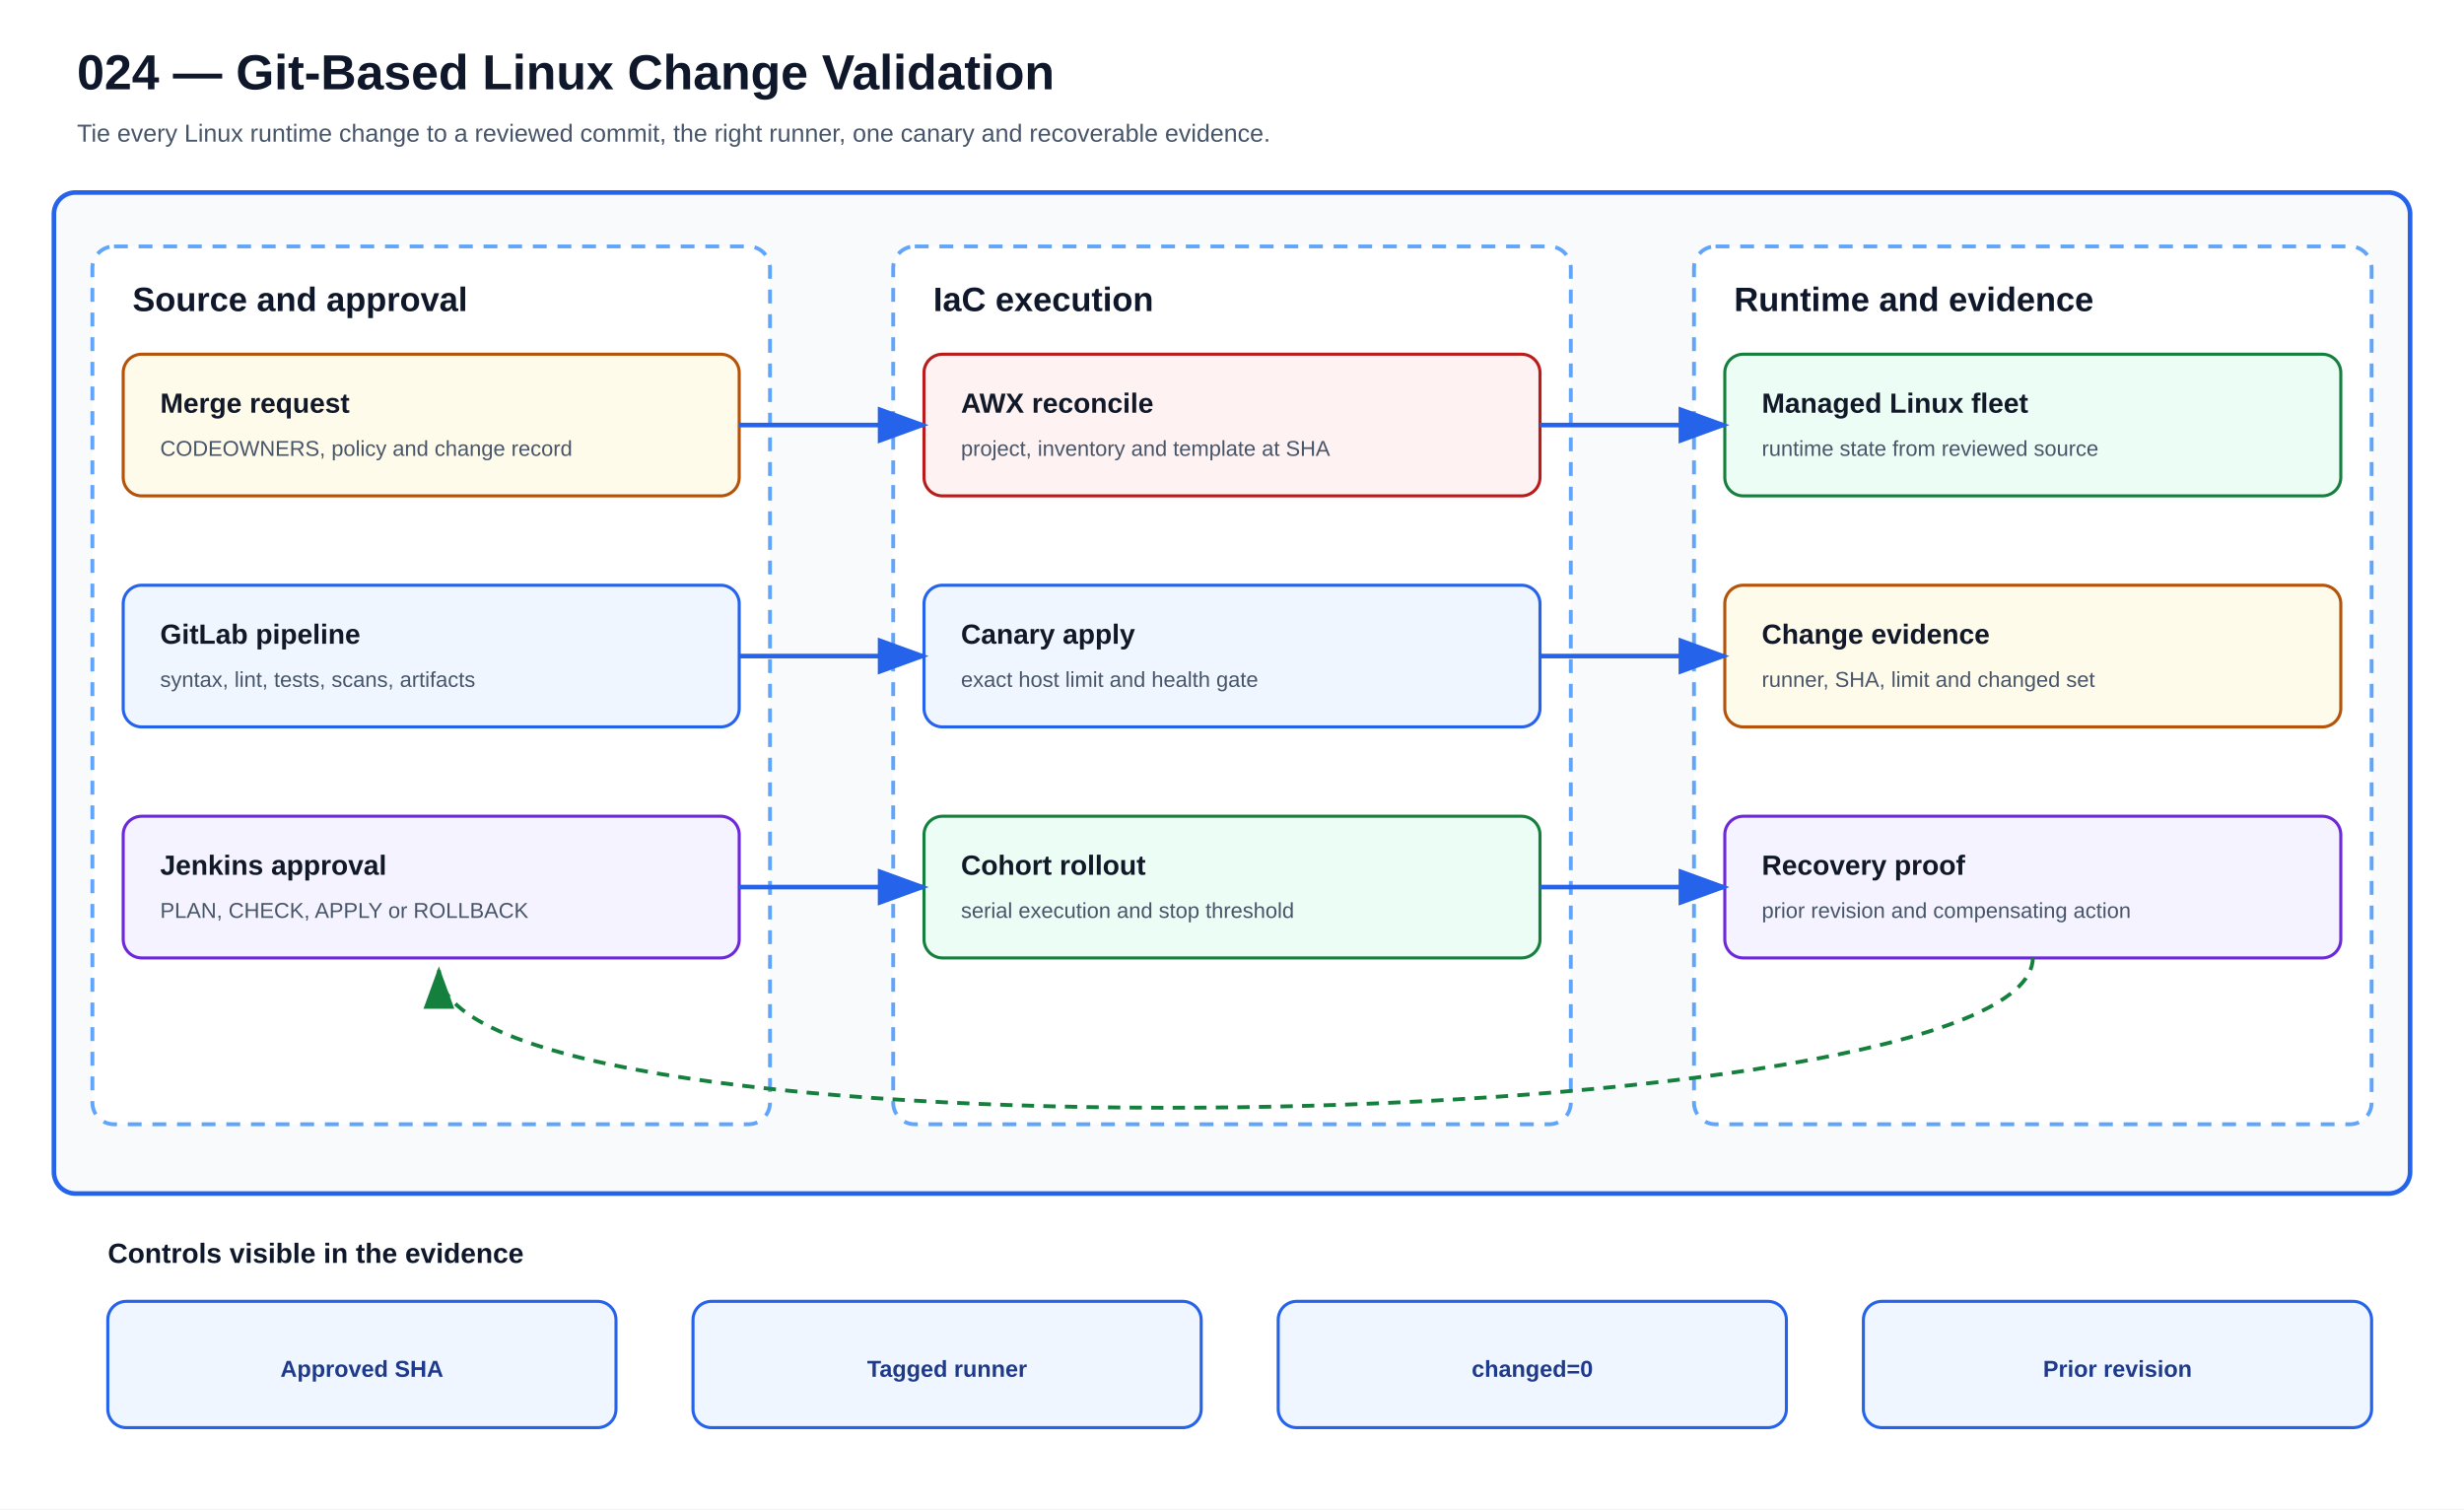
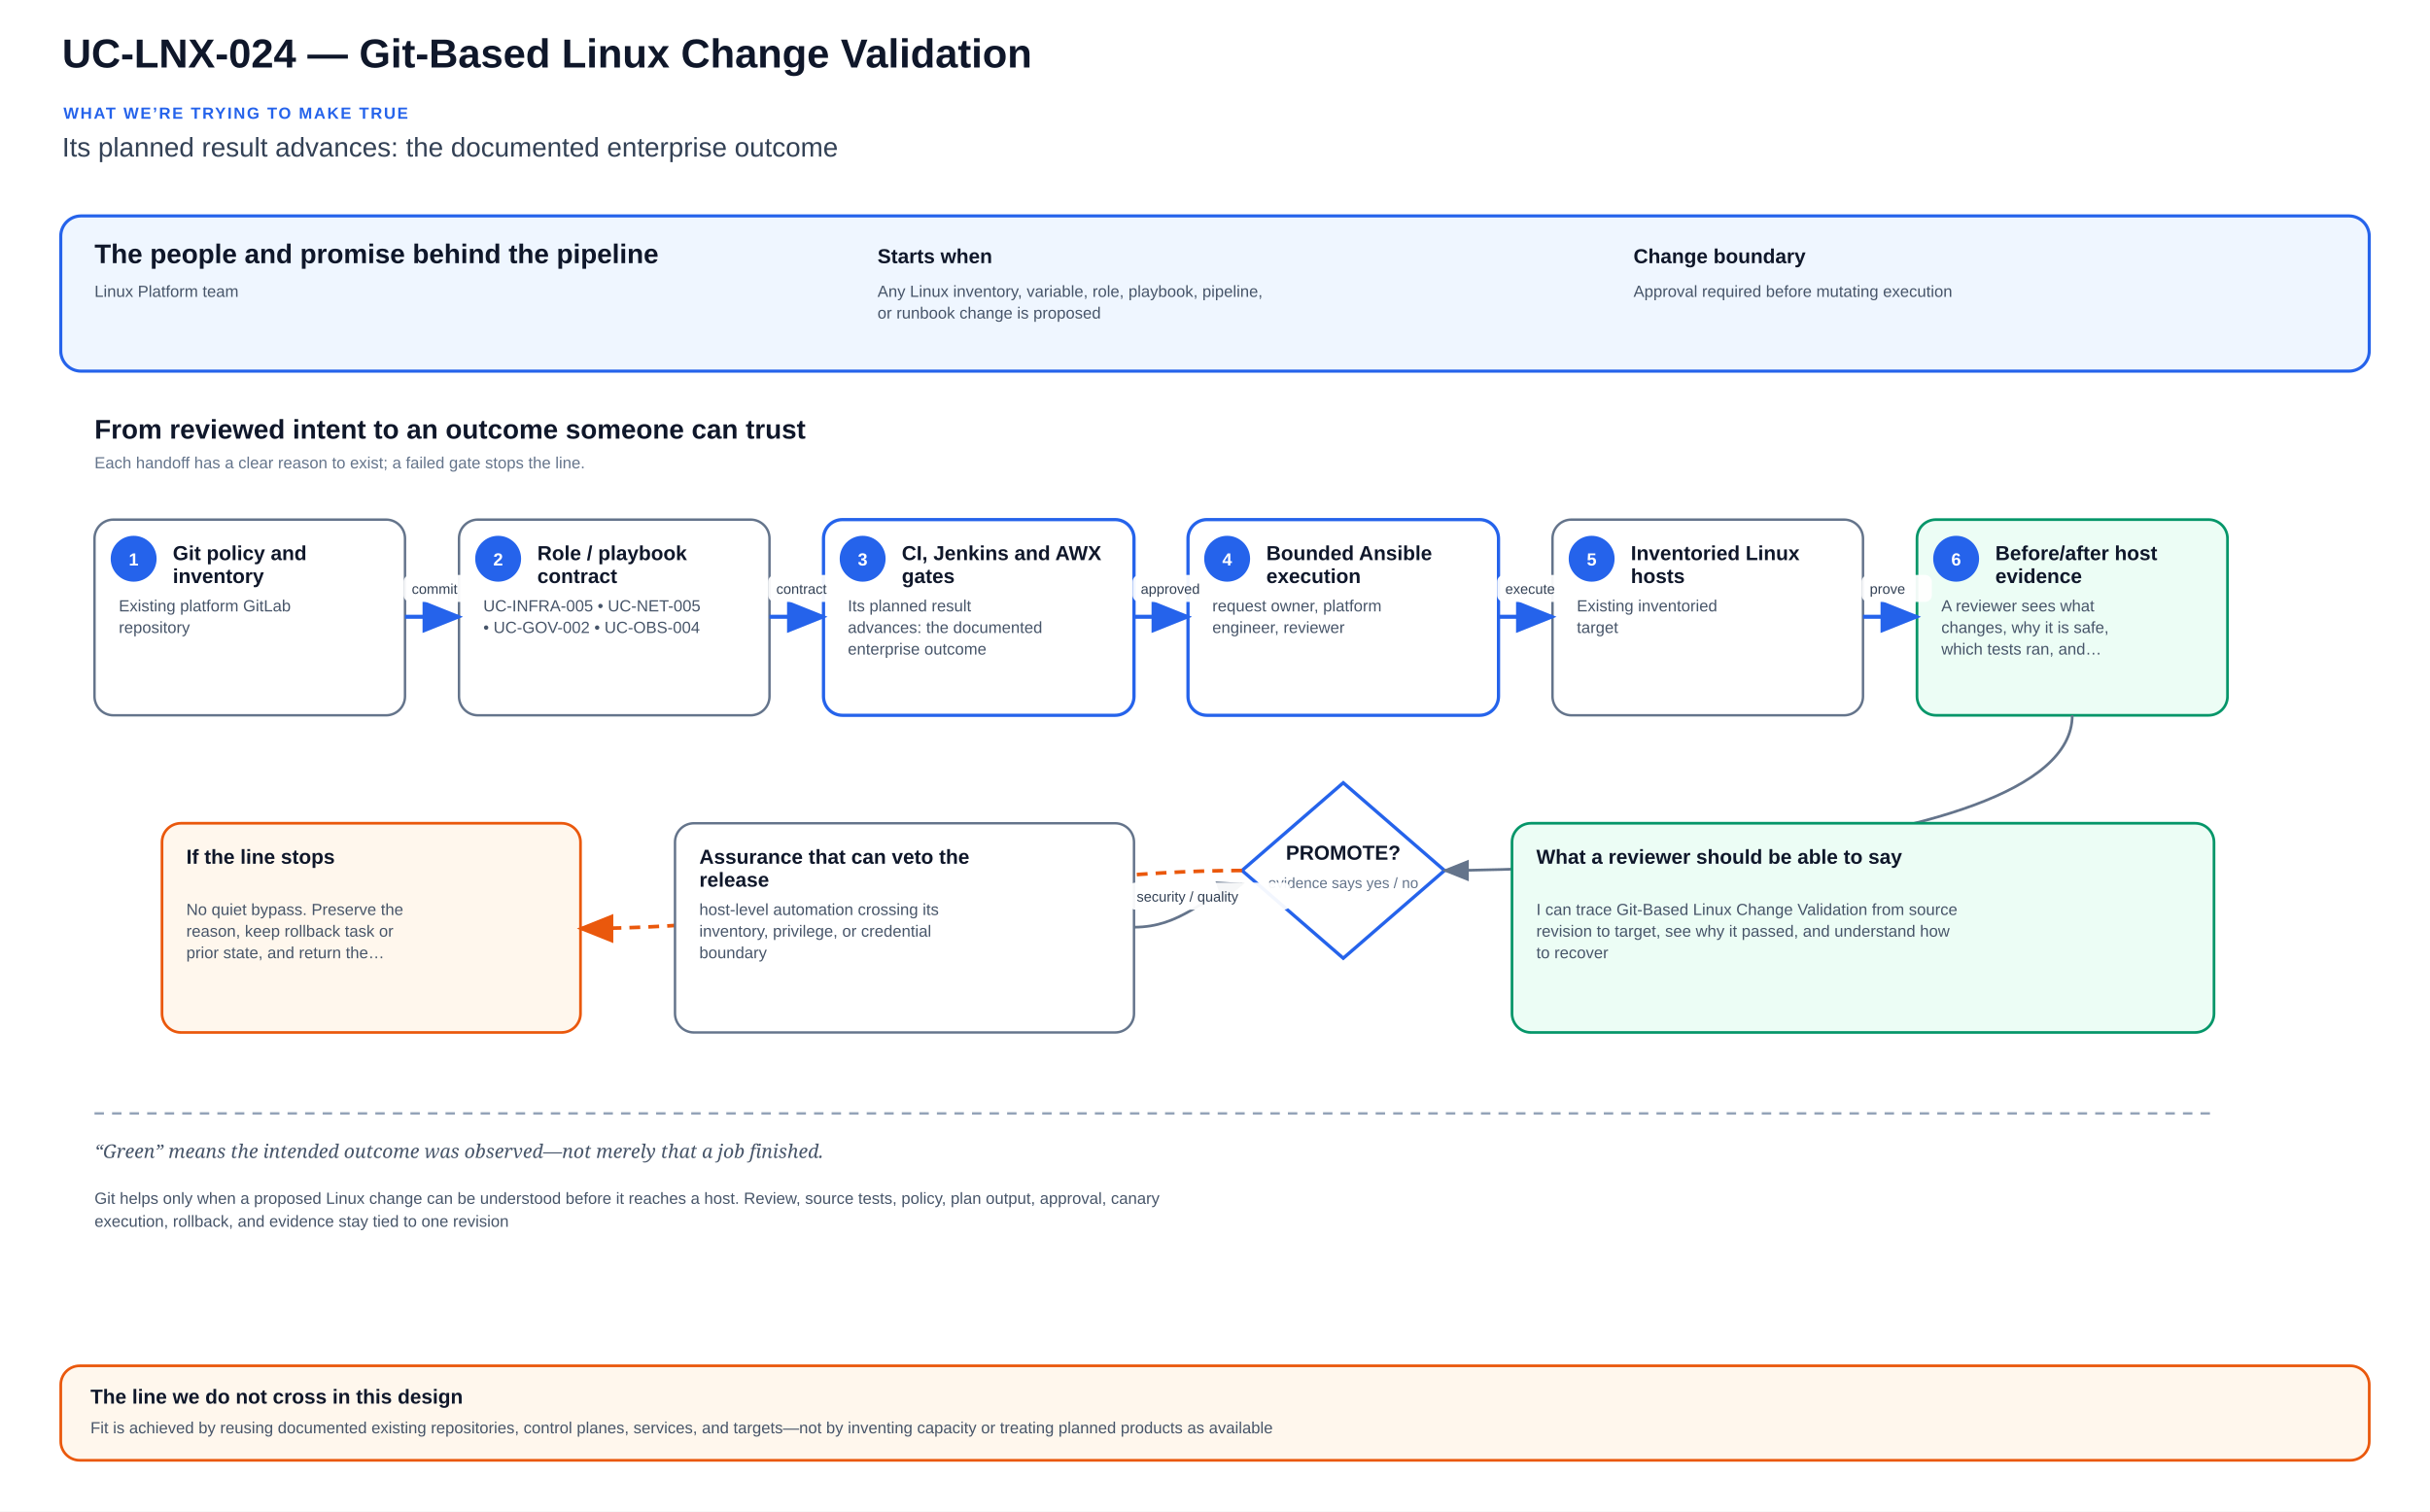
- <svg xmlns="http://www.w3.org/2000/svg" width="1600" height="980" viewBox="0 0 1600 980" role="img" aria-labelledby="title desc">
+ <svg xmlns="http://www.w3.org/2000/svg" width="1800" height="1120" viewBox="0 0 1800 1120" role="img" aria-labelledby="title desc" data-use-case="UC-LNX-024" data-archetype="delivery-pipeline">
  <defs>
    <style>
- .bg{fill:#ffffff}.frame{fill:#f8fafc;stroke:#2563eb;stroke-width:3}.zone{fill:#ffffff;stroke:#60a5fa;stroke-width:2.5;stroke-dasharray:9 7}.title{font:700 32px Arial,sans-serif;fill:#0f172a}.subtitle{font:16px Arial,sans-serif;fill:#475569}.zoneTitle{font:700 22px Arial,sans-serif;fill:#0f172a}.boxTitle{font:700 18px Arial,sans-serif;fill:#111827}.boxSub{font:14px Arial,sans-serif;fill:#475569}.amber{fill:#fffbeb;stroke:#b45309;stroke-width:2}.blue{fill:#eff6ff;stroke:#2563eb;stroke-width:2}.purple{fill:#f5f3ff;stroke:#6d28d9;stroke-width:2}.red{fill:#fef2f2;stroke:#b91c1c;stroke-width:2}.green{fill:#ecfdf5;stroke:#15803d;stroke-width:2}.flow{stroke:#2563eb;stroke-width:3;fill:none;marker-end:url(#arrow)}.feedback{stroke:#15803d;stroke-width:2.5;stroke-dasharray:8 6;fill:none;marker-end:url(#greenArrow)}.controlTitle{font:700 18px Arial,sans-serif;fill:#0f172a}.control{font:700 15px Arial,sans-serif;fill:#1e3a8a}
+ .bg{fill:#fff}.panel{fill:#f8fafc;stroke:#cbd5e1;stroke-width:2}.accentPanel{fill:#eff6ff;stroke:#2563eb;stroke-width:2.3}.card{fill:#fff;stroke:#64748b;stroke-width:1.8}.accentCard{fill:#fff;stroke:#2563eb;stroke-width:2.4}.goodCard{fill:#ecfdf5;stroke:#059669;stroke-width:2}.warnCard{fill:#fff7ed;stroke:#ea580c;stroke-width:2}.darkCard{fill:#0f172a;stroke:#0f172a;stroke-width:2}.mainTitle{font:700 30px Arial,sans-serif;fill:#0f172a}.kicker{font:700 12px Arial,sans-serif;fill:#2563eb;letter-spacing:1.2px}.quote{font:20px Arial,sans-serif;fill:#334155}.section{font:700 20px Arial,sans-serif;fill:#0f172a}.sectionSub{font:12px Arial,sans-serif;fill:#64748b}.cardTitle{font:700 15px Arial,sans-serif;fill:#0f172a}.body{font:12px Arial,sans-serif;fill:#475569}.inverseTitle{font:700 15px Arial,sans-serif;fill:#fff}.inverseBody{font:12px Arial,sans-serif;fill:#e2e8f0}.badge{fill:#2563eb}.badgeText{font:700 13px Arial,sans-serif;fill:#fff}.arrow{stroke:#2563eb;stroke-width:3;fill:none;marker-end:url(#arrow)}.thinArrow{stroke:#64748b;stroke-width:2;fill:none;marker-end:url(#grayArrow)}.feedback{stroke:#ea580c;stroke-width:2.7;stroke-dasharray:8 6;fill:none;marker-end:url(#orangeArrow)}.label{fill:#fff;opacity:.94}.edgeText{font:10.5px Arial,sans-serif;fill:#334155}.lane{fill:none;stroke:#94a3b8;stroke-width:1.8;stroke-dasharray:7 6}.decision{fill:#fff;stroke:#2563eb;stroke-width:2.5}.small{font:11px Arial,sans-serif;fill:#64748b}.note{font:italic 14px Georgia,serif;fill:#475569}.hub{fill:#2563eb;stroke:#2563eb;stroke-width:2}.hubTitle{font:700 18px Arial,sans-serif;fill:#fff}.hubBody{font:12px Arial,sans-serif;fill:#fff}.zone{fill:#eff6ff;stroke:#2563eb;stroke-width:2}.nodeCircle{fill:#fff;stroke:#2563eb;stroke-width:2.3}.nodeTitle{font:700 13px Arial,sans-serif;fill:#0f172a}.nodeBody{font:11px Arial,sans-serif;fill:#475569}
</style>
-     <marker id="arrow" markerWidth="12" markerHeight="12" refX="10" refY="4" orient="auto">
-       <path d="M0,0 L0,8 L11,4 z" fill="#2563eb" />
+     <marker id="arrow" markerWidth="11" markerHeight="11" refX="9" refY="4" orient="auto">
+       <path d="M0 0L0 8L10 4z" fill="#2563eb" />
    </marker>
-     <marker id="greenArrow" markerWidth="12" markerHeight="12" refX="10" refY="4" orient="auto">
-       <path d="M0,0 L0,8 L11,4 z" fill="#15803d" />
+     <marker id="grayArrow" markerWidth="11" markerHeight="11" refX="9" refY="4" orient="auto">
+       <path d="M0 0L0 8L10 4z" fill="#64748b" />
+     </marker>
+     <marker id="orangeArrow" markerWidth="11" markerHeight="11" refX="9" refY="4" orient="auto">
+       <path d="M0 0L0 8L10 4z" fill="#ea580c" />
    </marker>
  </defs>
-   <rect class="bg" width="1600" height="980" />
-   <text class="title" x="50" y="58">024 — Git-Based Linux Change Validation</text>
-   <text class="subtitle" x="50" y="92">Tie every Linux runtime change to a reviewed commit, the right runner, one canary and recoverable evidence.</text>
-   <rect class="frame" x="35" y="125" width="1530" height="650" rx="14" />
-   <rect class="zone" x="60" y="160" width="440" height="570" rx="14" />
-   <rect class="zone" x="580" y="160" width="440" height="570" rx="14" />
-   <rect class="zone" x="1100" y="160" width="440" height="570" rx="14" />
-   <text class="zoneTitle" x="86" y="202">Source and approval</text>
-   <text class="zoneTitle" x="606" y="202">IaC execution</text>
-   <text class="zoneTitle" x="1126" y="202">Runtime and evidence</text>
-   <rect class="amber" x="80" y="230" width="400" height="92" rx="12" />
-   <text class="boxTitle" x="104" y="268">Merge request</text>
-   <text class="boxSub" x="104" y="296">CODEOWNERS, policy and change record</text>
-   <rect class="blue" x="80" y="380" width="400" height="92" rx="12" />
-   <text class="boxTitle" x="104" y="418">GitLab pipeline</text>
-   <text class="boxSub" x="104" y="446">syntax, lint, tests, scans, artifacts</text>
-   <rect class="purple" x="80" y="530" width="400" height="92" rx="12" />
-   <text class="boxTitle" x="104" y="568">Jenkins approval</text>
-   <text class="boxSub" x="104" y="596">PLAN, CHECK, APPLY or ROLLBACK</text>
-   <rect class="red" x="600" y="230" width="400" height="92" rx="12" />
-   <text class="boxTitle" x="624" y="268">AWX reconcile</text>
-   <text class="boxSub" x="624" y="296">project, inventory and template at SHA</text>
-   <rect class="blue" x="600" y="380" width="400" height="92" rx="12" />
-   <text class="boxTitle" x="624" y="418">Canary apply</text>
-   <text class="boxSub" x="624" y="446">exact host limit and health gate</text>
-   <rect class="green" x="600" y="530" width="400" height="92" rx="12" />
-   <text class="boxTitle" x="624" y="568">Cohort rollout</text>
-   <text class="boxSub" x="624" y="596">serial execution and stop threshold</text>
-   <rect class="green" x="1120" y="230" width="400" height="92" rx="12" />
-   <text class="boxTitle" x="1144" y="268">Managed Linux fleet</text>
-   <text class="boxSub" x="1144" y="296">runtime state from reviewed source</text>
-   <rect class="amber" x="1120" y="380" width="400" height="92" rx="12" />
-   <text class="boxTitle" x="1144" y="418">Change evidence</text>
-   <text class="boxSub" x="1144" y="446">runner, SHA, limit and changed set</text>
-   <rect class="purple" x="1120" y="530" width="400" height="92" rx="12" />
-   <text class="boxTitle" x="1144" y="568">Recovery proof</text>
-   <text class="boxSub" x="1144" y="596">prior revision and compensating action</text>
-   <path class="flow" d="M480 276 L600 276" />
-   <path class="flow" d="M480 426 L600 426" />
-   <path class="flow" d="M480 576 L600 576" />
-   <path class="flow" d="M1000 276 L1120 276" />
-   <path class="flow" d="M1000 426 L1120 426" />
-   <path class="flow" d="M1000 576 L1120 576" />
-   <path class="feedback" d="M1320 622 C1320 740 285 760 285 630" />
-   <text class="controlTitle" x="70" y="820">Controls visible in the evidence</text>
-   <rect class="blue" x="70" y="845" width="330" height="82" rx="12" />
-   <text class="control" x="235" y="894" text-anchor="middle">Approved SHA</text>
-   <rect class="blue" x="450" y="845" width="330" height="82" rx="12" />
-   <text class="control" x="615" y="894" text-anchor="middle">Tagged runner</text>
-   <rect class="blue" x="830" y="845" width="330" height="82" rx="12" />
-   <text class="control" x="995" y="894" text-anchor="middle">changed=0</text>
-   <rect class="blue" x="1210" y="845" width="330" height="82" rx="12" />
-   <text class="control" x="1375" y="894" text-anchor="middle">Prior revision</text>
+   <rect class="bg" width="1800" height="1120" />
+   <text class="mainTitle" x="46" y="50">
+     <tspan x="46" dy="0">UC-LNX-024 — Git-Based Linux Change Validation</tspan>
+   </text>
+   <text class="kicker" x="47" y="88">WHAT WE’RE TRYING TO MAKE TRUE</text>
+   <text class="quote" x="46" y="116" text-anchor="start">
+     <tspan x="46" dy="0">Its planned result advances: the documented enterprise outcome</tspan>
+   </text>
+   <rect class="accentPanel" x="45" y="160" width="1710" height="115" rx="15" />
+   <text class="section" x="70" y="195">The people and promise behind the pipeline</text>
+   <text class="body" x="70" y="220" text-anchor="start">
+     <tspan x="70" dy="0">Linux Platform team</tspan>
+   </text>
+   <text class="cardTitle" x="650" y="195" text-anchor="start">
+     <tspan x="650" dy="0">Starts when</tspan>
+   </text>
+   <text class="body" x="650" y="220" text-anchor="start">
+     <tspan x="650" dy="0">Any Linux inventory, variable, role, playbook, pipeline,</tspan>
+     <tspan x="650" dy="16">or runbook change is proposed</tspan>
+   </text>
+   <text class="cardTitle" x="1210" y="195" text-anchor="start">
+     <tspan x="1210" dy="0">Change boundary</tspan>
+   </text>
+   <text class="body" x="1210" y="220" text-anchor="start">
+     <tspan x="1210" dy="0">Approval required before mutating execution</tspan>
+   </text>
+   <text class="section" x="70" y="325">From reviewed intent to an outcome someone can trust</text>
+   <text class="sectionSub" x="70" y="347">Each handoff has a clear reason to exist; a failed gate stops the line.</text>
+   <rect class="card" x="70" y="385" width="230" height="145" rx="14" />
+   <circle class="badge" cx="99" cy="414" r="17" />
+   <text class="badgeText" x="99" y="419" text-anchor="middle">1</text>
+   <text class="cardTitle" x="128" y="415" text-anchor="start">
+     <tspan x="128" dy="0">Git policy and</tspan>
+     <tspan x="128" dy="17">inventory</tspan>
+   </text>
+   <text class="body" x="88" y="453" text-anchor="start">
+     <tspan x="88" dy="0">Existing platform GitLab</tspan>
+     <tspan x="88" dy="16">repository</tspan>
+   </text>
+   <rect class="card" x="340" y="385" width="230" height="145" rx="14" />
+   <circle class="badge" cx="369" cy="414" r="17" />
+   <text class="badgeText" x="369" y="419" text-anchor="middle">2</text>
+   <text class="cardTitle" x="398" y="415" text-anchor="start">
+     <tspan x="398" dy="0">Role / playbook</tspan>
+     <tspan x="398" dy="17">contract</tspan>
+   </text>
+   <text class="body" x="358" y="453" text-anchor="start">
+     <tspan x="358" dy="0">UC-INFRA-005 • UC-NET-005</tspan>
+     <tspan x="358" dy="16">• UC-GOV-002 • UC-OBS-004</tspan>
+   </text>
+   <rect class="accentCard" x="610" y="385" width="230" height="145" rx="14" />
+   <circle class="badge" cx="639" cy="414" r="17" />
+   <text class="badgeText" x="639" y="419" text-anchor="middle">3</text>
+   <text class="cardTitle" x="668" y="415" text-anchor="start">
+     <tspan x="668" dy="0">CI, Jenkins and AWX</tspan>
+     <tspan x="668" dy="17">gates</tspan>
+   </text>
+   <text class="body" x="628" y="453" text-anchor="start">
+     <tspan x="628" dy="0">Its planned result</tspan>
+     <tspan x="628" dy="16">advances: the documented</tspan>
+     <tspan x="628" dy="16">enterprise outcome</tspan>
+   </text>
+   <rect class="accentCard" x="880" y="385" width="230" height="145" rx="14" />
+   <circle class="badge" cx="909" cy="414" r="17" />
+   <text class="badgeText" x="909" y="419" text-anchor="middle">4</text>
+   <text class="cardTitle" x="938" y="415" text-anchor="start">
+     <tspan x="938" dy="0">Bounded Ansible</tspan>
+     <tspan x="938" dy="17">execution</tspan>
+   </text>
+   <text class="body" x="898" y="453" text-anchor="start">
+     <tspan x="898" dy="0">request owner, platform</tspan>
+     <tspan x="898" dy="16">engineer, reviewer</tspan>
+   </text>
+   <rect class="card" x="1150" y="385" width="230" height="145" rx="14" />
+   <circle class="badge" cx="1179" cy="414" r="17" />
+   <text class="badgeText" x="1179" y="419" text-anchor="middle">5</text>
+   <text class="cardTitle" x="1208" y="415" text-anchor="start">
+     <tspan x="1208" dy="0">Inventoried Linux</tspan>
+     <tspan x="1208" dy="17">hosts</tspan>
+   </text>
+   <text class="body" x="1168" y="453" text-anchor="start">
+     <tspan x="1168" dy="0">Existing inventoried</tspan>
+     <tspan x="1168" dy="16">target</tspan>
+   </text>
+   <rect class="goodCard" x="1420" y="385" width="230" height="145" rx="14" />
+   <circle class="badge" cx="1449" cy="414" r="17" />
+   <text class="badgeText" x="1449" y="419" text-anchor="middle">6</text>
+   <text class="cardTitle" x="1478" y="415" text-anchor="start">
+     <tspan x="1478" dy="0">Before/after host</tspan>
+     <tspan x="1478" dy="17">evidence</tspan>
+   </text>
+   <text class="body" x="1438" y="453" text-anchor="start">
+     <tspan x="1438" dy="0">A reviewer sees what</tspan>
+     <tspan x="1438" dy="16">changes, why it is safe,</tspan>
+     <tspan x="1438" dy="16">which tests ran, and…</tspan>
+   </text>
+   <path class="arrow" d="M300 457 L340 457" />
+   <rect class="label" x="299" y="426" width="52" height="20" rx="5" />
+   <text class="edgeText" x="305" y="440">commit</text>
+   <path class="arrow" d="M570 457 L610 457" />
+   <rect class="label" x="569" y="426" width="60" height="20" rx="5" />
+   <text class="edgeText" x="575" y="440">contract</text>
+   <path class="arrow" d="M840 457 L880 457" />
+   <rect class="label" x="839" y="426" width="60" height="20" rx="5" />
+   <text class="edgeText" x="845" y="440">approved</text>
+   <path class="arrow" d="M1110 457 L1150 457" />
+   <rect class="label" x="1109" y="426" width="54" height="20" rx="5" />
+   <text class="edgeText" x="1115" y="440">execute</text>
+   <path class="arrow" d="M1380 457 L1420 457" />
+   <rect class="label" x="1379" y="426" width="52" height="20" rx="5" />
+   <text class="edgeText" x="1385" y="440">prove</text>
+   <polygon class="decision" points="995,580 1070,645 995,710 920,645" />
+   <text class="cardTitle" x="995" y="637" text-anchor="middle">PROMOTE?</text>
+   <text class="small" x="995" y="658" text-anchor="middle">evidence says yes / no</text>
+   <path class="thinArrow" d="M1535 530 C1535 645 1070 645 1070 645" />
+   <rect class="label" x="1374" y="614" width="60" height="20" rx="5" />
+   <text class="edgeText" x="1380" y="628">evidence</text>
+   <rect class="warnCard" x="120" y="610" width="310" height="155" rx="14" />
+   <text class="cardTitle" x="138" y="640" text-anchor="start">
+     <tspan x="138" dy="0">If the line stops</tspan>
+   </text>
+   <text class="body" x="138" y="678" text-anchor="start">
+     <tspan x="138" dy="0">No quiet bypass. Preserve the</tspan>
+     <tspan x="138" dy="16">reason, keep rollback task or</tspan>
+     <tspan x="138" dy="16">prior state, and return the…</tspan>
+   </text>
+   <path class="feedback" d="M920 645 C760 645 600 688 430 688" />
+   <rect class="label" x="729" y="656" width="52" height="20" rx="5" />
+   <text class="edgeText" x="735" y="670">block</text>
+   <rect class="card" x="500" y="610" width="340" height="155" rx="14" />
+   <text class="cardTitle" x="518" y="640" text-anchor="start">
+     <tspan x="518" dy="0">Assurance that can veto the</tspan>
+     <tspan x="518" dy="17">release</tspan>
+   </text>
+   <text class="body" x="518" y="678" text-anchor="start">
+     <tspan x="518" dy="0">host-level automation crossing its</tspan>
+     <tspan x="518" dy="16">inventory, privilege, or credential</tspan>
+     <tspan x="518" dy="16">boundary</tspan>
+   </text>
+   <path class="thinArrow" d="M840 687 C875 687 890 665 920 655" />
+   <rect class="label" x="836" y="654" width="120" height="20" rx="5" />
+   <text class="edgeText" x="842" y="668">security / quality</text>
+   <rect class="goodCard" x="1120" y="610" width="520" height="155" rx="14" />
+   <text class="cardTitle" x="1138" y="640" text-anchor="start">
+     <tspan x="1138" dy="0">What a reviewer should be able to say</tspan>
+   </text>
+   <text class="body" x="1138" y="678" text-anchor="start">
+     <tspan x="1138" dy="0">I can trace Git-Based Linux Change Validation from source</tspan>
+     <tspan x="1138" dy="16">revision to target, see why it passed, and understand how</tspan>
+     <tspan x="1138" dy="16">to recover</tspan>
+   </text>
+   <path class="lane" d="M70 825 H1640" />
+   <text class="note" x="70" y="858">“Green” means the intended outcome was observed—not merely that a job finished.</text>
+   <text class="body" x="70" y="892" text-anchor="start">
+     <tspan x="70" dy="0">Git helps only when a proposed Linux change can be understood before it reaches a host. Review, source tests, policy, plan output, approval, canary</tspan>
+     <tspan x="70" dy="17">execution, rollback, and evidence stay tied to one revision</tspan>
+   </text>
+   <rect class="warnCard" x="45" y="1012" width="1710" height="70" rx="14" />
+   <text class="cardTitle" x="67" y="1040">The line we do not cross in this design</text>
+   <text class="body" x="67" y="1062" text-anchor="start">
+     <tspan x="67" dy="0">Fit is achieved by reusing documented existing repositories, control planes, services, and targets—not by inventing capacity or treating planned products as available</tspan>
+   </text>
</svg>
